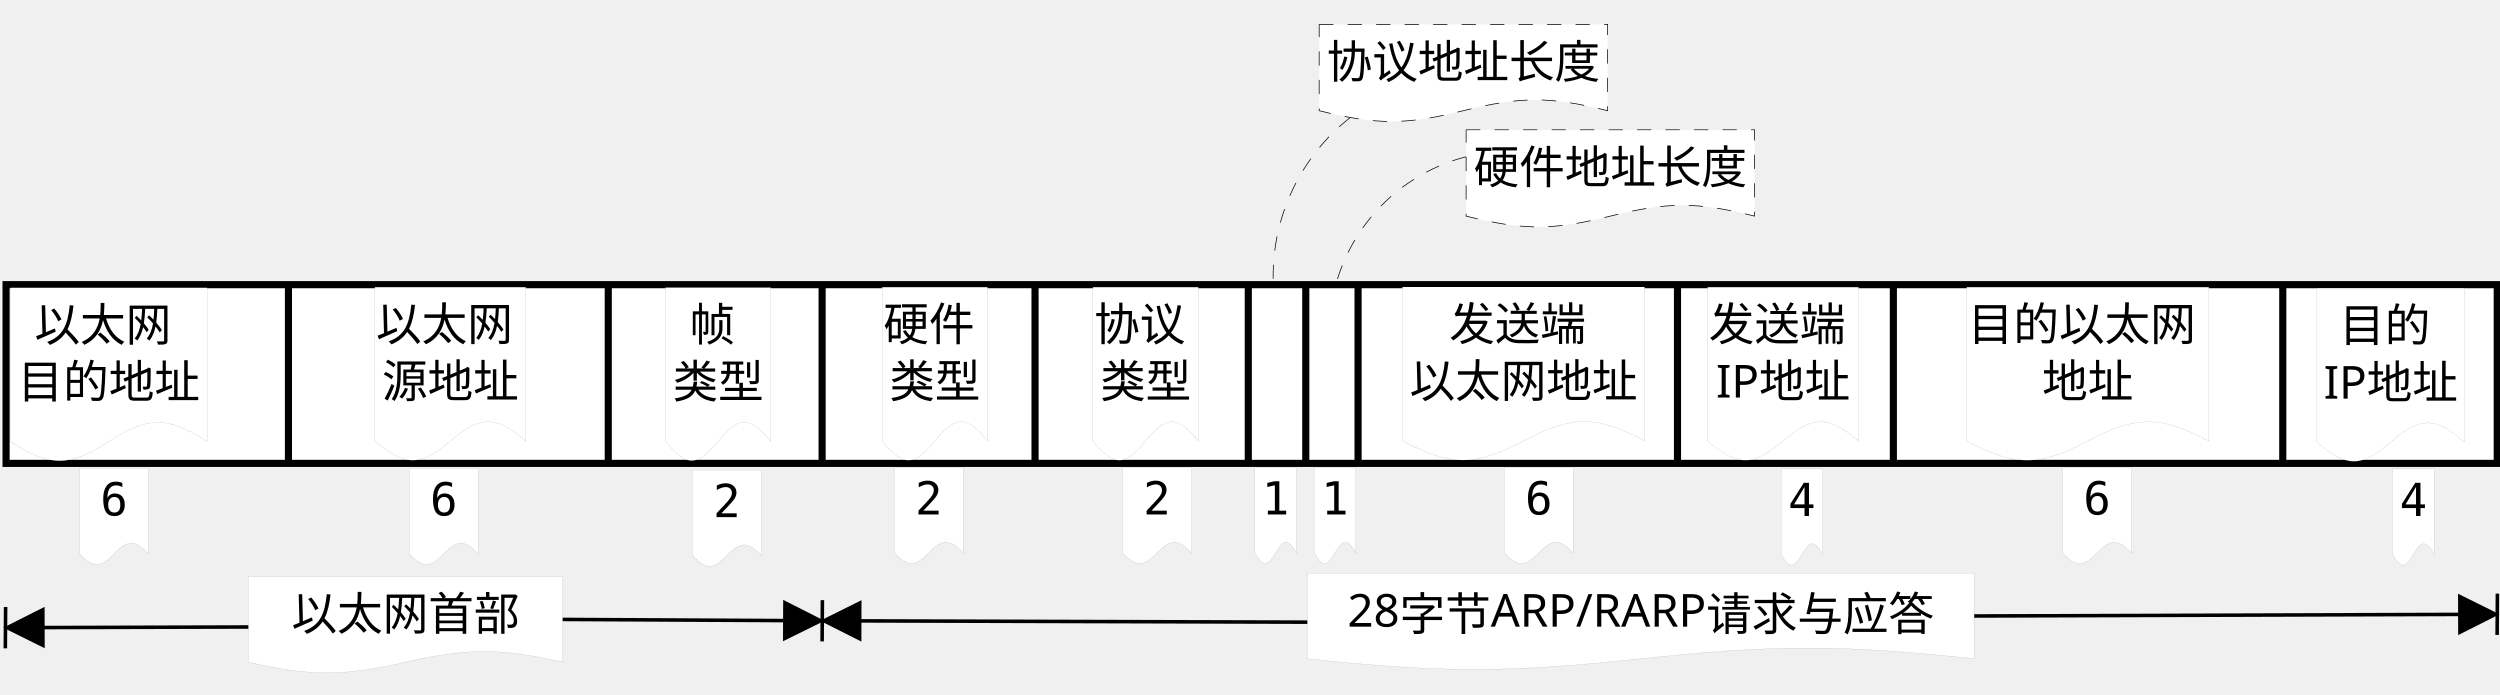
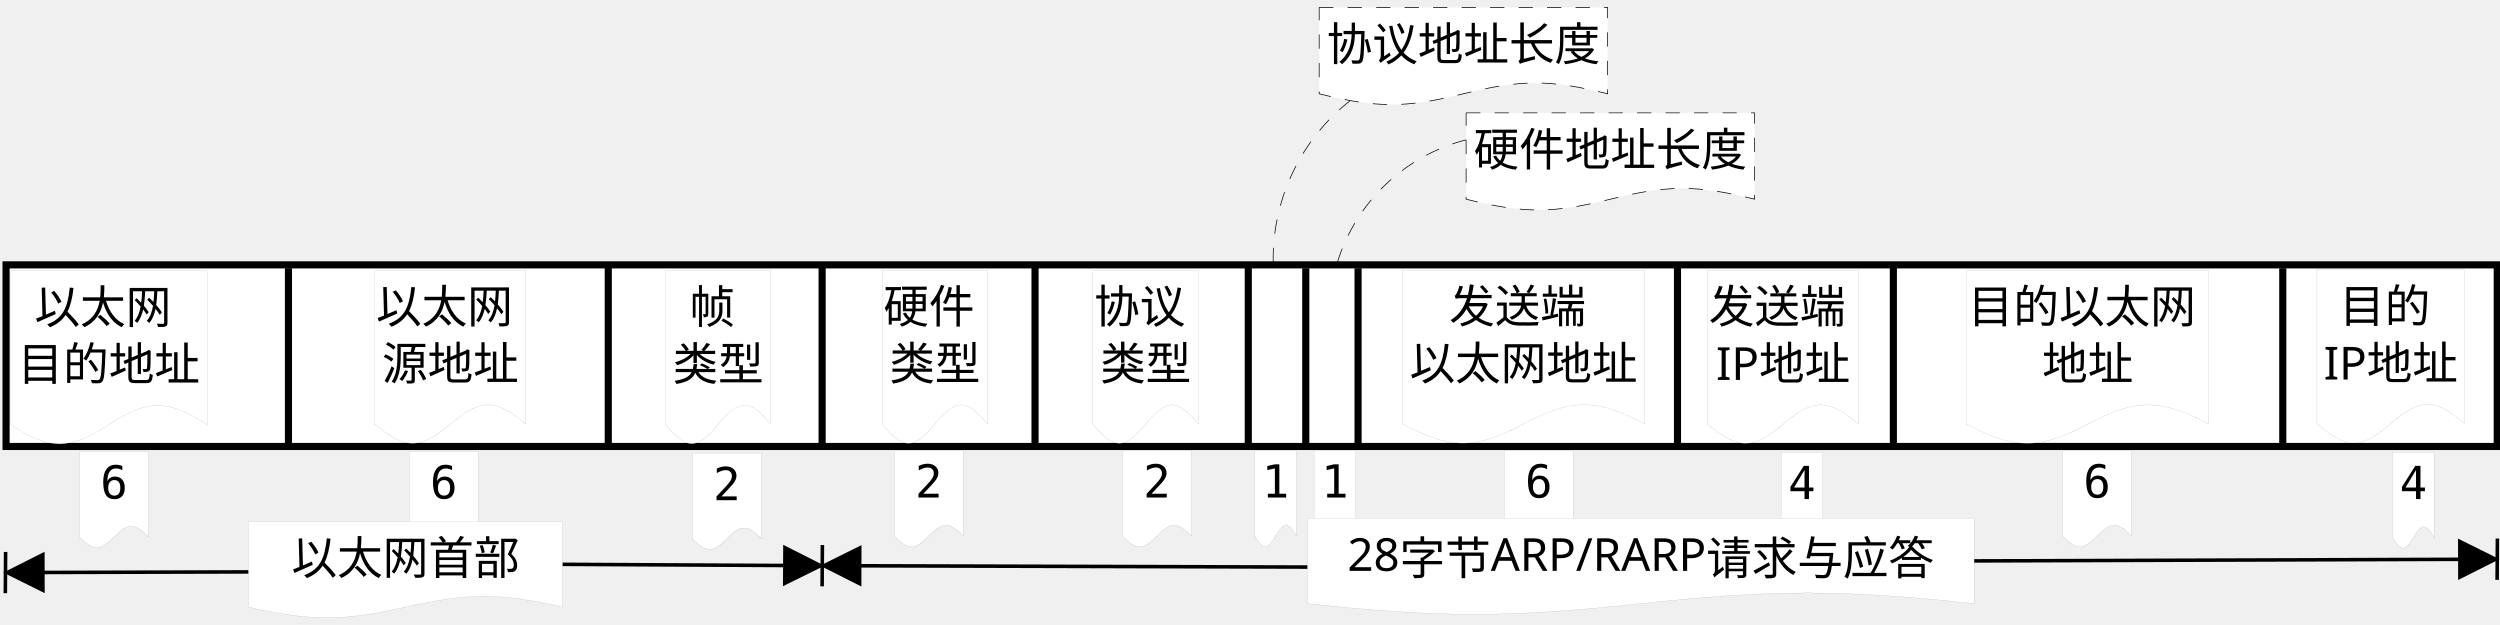
- <svg xmlns="http://www.w3.org/2000/svg" width="36cm" height="10cm" viewBox="269 -125 702 184">
-   <g>
-     <path style="fill: #ffffff" d="M 291.313 1.034 L 310.713,1.034 L 310.713,25.034 C 306.833,21.034 304.893,21.034 301.013,25.034 C 297.133,29.034 295.193,29.034 291.313,25.034 L 291.313,1.034z" />
-     <path style="fill: none; fill-opacity:0; stroke-width: 0.02; stroke: #000000" d="M 291.313 1.034 L 310.713,1.034 L 310.713,25.034 C 306.833,21.034 304.893,21.034 301.013,25.034 C 297.133,29.034 295.193,29.034 291.313,25.034 L 291.313,1.034" />
-     <text font-size="12.8" style="fill: #000000;text-anchor:middle;font-family:monospace;font-style:normal;font-weight:normal" x="301.013" y="14.234">
-       <tspan x="301.013" y="14.234">6</tspan>
-     </text>
-   </g>
-   <g>
-     <path style="fill: #ffffff" d="M 383.907 1.036 L 403.307,1.036 L 403.307,25.036 C 399.427,21.036 397.487,21.036 393.607,25.036 C 389.727,29.036 387.787,29.036 383.907,25.036 L 383.907,1.036z" />
-     <path style="fill: none; fill-opacity:0; stroke-width: 0.02; stroke: #000000" d="M 383.907 1.036 L 403.307,1.036 L 403.307,25.036 C 399.427,21.036 397.487,21.036 393.607,25.036 C 389.727,29.036 387.787,29.036 383.907,25.036 L 383.907,1.036" />
-     <text font-size="12.8" style="fill: #000000;text-anchor:middle;font-family:monospace;font-style:normal;font-weight:normal" x="393.607" y="14.236">
-       <tspan x="393.607" y="14.236">6</tspan>
+ <svg xmlns="http://www.w3.org/2000/svg" width="36cm" height="9cm" viewBox="269 -125 702 174">
+   <g>
+     <path style="fill: #ffffff" d="M 291.312 1.034 L 310.712,1.034 L 310.712,25.034 C 306.832,21.034 304.892,21.034 301.012,25.034 C 297.132,29.034 295.192,29.034 291.312,25.034 L 291.312,1.034z" />
+     <path style="fill: none; fill-opacity:0; stroke-width: 0.02; stroke: #000000" d="M 291.312 1.034 L 310.712,1.034 L 310.712,25.034 C 306.832,21.034 304.892,21.034 301.012,25.034 C 297.132,29.034 295.192,29.034 291.312,25.034 L 291.312,1.034" />
+     <text font-size="12.8" style="fill: #000000;text-anchor:middle;font-family:monospace;font-style:normal;font-weight:normal" x="301.012" y="14.234">
+       <tspan x="301.012" y="14.234">6</tspan>
+     </text>
+   </g>
+   <g>
+     <path style="fill: #ffffff" d="M 383.908 1.036 L 403.308,1.036 L 403.308,25.036 C 399.428,21.036 397.488,21.036 393.608,25.036 C 389.728,29.036 387.788,29.036 383.908,25.036 L 383.908,1.036z" />
+     <path style="fill: none; fill-opacity:0; stroke-width: 0.02; stroke: #000000" d="M 383.908 1.036 L 403.308,1.036 L 403.308,25.036 C 399.428,21.036 397.488,21.036 393.608,25.036 C 389.728,29.036 387.788,29.036 383.908,25.036 L 383.908,1.036" />
+     <text font-size="12.8" style="fill: #000000;text-anchor:middle;font-family:monospace;font-style:normal;font-weight:normal" x="393.608" y="14.236">
+       <tspan x="393.608" y="14.236">6</tspan>
    </text>
  </g>
  <g>
    <path style="fill: #ffffff" d="M 463.402 1.503 L 482.802,1.503 L 482.802,25.503 C 478.922,21.503 476.982,21.503 473.102,25.503 C 469.222,29.503 467.282,29.503 463.402,25.503 L 463.402,1.503z" />
    <path style="fill: none; fill-opacity:0; stroke-width: 0.02; stroke: #000000" d="M 463.402 1.503 L 482.802,1.503 L 482.802,25.503 C 478.922,21.503 476.982,21.503 473.102,25.503 C 469.222,29.503 467.282,29.503 463.402,25.503 L 463.402,1.503" />
    <text font-size="12.8" style="fill: #000000;text-anchor:middle;font-family:monospace;font-style:normal;font-weight:normal" x="473.102" y="14.703">
      <tspan x="473.102" y="14.703">2</tspan>
    </text>
  </g>
  <g>
-     <rect style="fill: #ffffff" x="270.702" y="-50.566" width="699.524" height="50.184" />
-     <rect style="fill: none; fill-opacity:0; stroke-width: 2; stroke: #000000" x="270.702" y="-50.566" width="699.524" height="50.184" />
-     <text font-size="12.8" style="fill: #000000;text-anchor:middle;font-family:sans-serif;font-style:normal;font-weight:normal" x="620.464" y="-20.674">
-       <tspan x="620.464" y="-20.674" />
-     </text>
-   </g>
-   <g>
-     <path style="fill: #ffffff" d="M 374.259 -49.866 L 416.659,-49.866 L 416.659,-6.666 C 408.179,-13.866 403.939,-13.866 395.459,-6.666 C 386.979,0.534 382.739,0.534 374.259,-6.666 L 374.259,-49.866z" />
-     <path style="fill: none; fill-opacity:0; stroke-width: 0.02; stroke: #000000" d="M 374.259 -49.866 L 416.659,-49.866 L 416.659,-6.666 C 408.179,-13.866 403.939,-13.866 395.459,-6.666 C 386.979,0.534 382.739,0.534 374.259,-6.666 L 374.259,-49.866" />
-     <text font-size="12.8" style="fill: #000000;text-anchor:middle;font-family:sans-serif;font-style:normal;font-weight:normal" x="395.459" y="-34.866">
-       <tspan x="395.459" y="-34.866">以太网</tspan>
-       <tspan x="395.459" y="-18.866">源地址</tspan>
-     </text>
-   </g>
-   <g>
-     <path style="fill: #ffffff" d="M 455.839 -49.761 L 485.439,-49.761 L 485.439,-6.561 C 479.519,-13.761 476.559,-13.761 470.639,-6.561 C 464.719,0.639 461.759,0.639 455.839,-6.561 L 455.839,-49.761z" />
-     <path style="fill: none; fill-opacity:0; stroke-width: 0.02; stroke: #000000" d="M 455.839 -49.761 L 485.439,-49.761 L 485.439,-6.561 C 479.519,-13.761 476.559,-13.761 470.639,-6.561 C 464.719,0.639 461.759,0.639 455.839,-6.561 L 455.839,-49.761" />
-     <text font-size="12.8" style="fill: #000000;text-anchor:middle;font-family:sans-serif;font-style:normal;font-weight:normal" x="470.639" y="-34.761">
-       <tspan x="470.639" y="-34.761">帧</tspan>
-       <tspan x="470.639" y="-18.761">类型</tspan>
-     </text>
-   </g>
-   <g>
-     <path style="fill: #ffffff" d="M 516.703 -49.866 L 546.303,-49.866 L 546.303,-6.666 C 540.383,-13.866 537.423,-13.866 531.503,-6.666 C 525.583,0.534 522.623,0.534 516.703,-6.666 L 516.703,-49.866z" />
-     <path style="fill: none; fill-opacity:0; stroke-width: 0.02; stroke: #000000" d="M 516.703 -49.866 L 546.303,-49.866 L 546.303,-6.666 C 540.383,-13.866 537.423,-13.866 531.503,-6.666 C 525.583,0.534 522.623,0.534 516.703,-6.666 L 516.703,-49.866" />
-     <text font-size="12.8" style="fill: #000000;text-anchor:middle;font-family:sans-serif;font-style:normal;font-weight:normal" x="531.503" y="-34.866">
-       <tspan x="531.503" y="-34.866">硬件</tspan>
-       <tspan x="531.503" y="-18.866">类型</tspan>
+     <rect style="fill: #ffffff" x="270.702" y="-51.376" width="699.524" height="50.994" />
+     <rect style="fill: none; fill-opacity:0; stroke-width: 2; stroke: #000000" x="270.702" y="-51.376" width="699.524" height="50.994" />
+     <text font-size="12.8" style="fill: #000000;text-anchor:middle;font-family:sans-serif;font-style:normal;font-weight:normal" x="620.464" y="-21.079">
+       <tspan x="620.464" y="-21.079" />
+     </text>
+   </g>
+   <g>
+     <path style="fill: #ffffff" d="M 374.26 -49.866 L 416.66,-49.866 L 416.66,-6.666 C 408.18,-13.866 403.94,-13.866 395.46,-6.666 C 386.98,0.534 382.74,0.534 374.26,-6.666 L 374.26,-49.866z" />
+     <path style="fill: none; fill-opacity:0; stroke-width: 0.02; stroke: #000000" d="M 374.26 -49.866 L 416.66,-49.866 L 416.66,-6.666 C 408.18,-13.866 403.94,-13.866 395.46,-6.666 C 386.98,0.534 382.74,0.534 374.26,-6.666 L 374.26,-49.866" />
+     <text font-size="12.8" style="fill: #000000;text-anchor:middle;font-family:sans-serif;font-style:normal;font-weight:normal" x="395.46" y="-35.066">
+       <tspan x="395.46" y="-35.066">以太网</tspan>
+       <tspan x="395.46" y="-19.066">源地址</tspan>
+     </text>
+   </g>
+   <g>
+     <path style="fill: #ffffff" d="M 455.84 -49.761 L 485.44,-49.761 L 485.44,-6.561 C 479.52,-13.761 476.56,-13.761 470.64,-6.561 C 464.72,0.639 461.76,0.639 455.84,-6.561 L 455.84,-49.761z" />
+     <path style="fill: none; fill-opacity:0; stroke-width: 0.02; stroke: #000000" d="M 455.84 -49.761 L 485.44,-49.761 L 485.44,-6.561 C 479.52,-13.761 476.56,-13.761 470.64,-6.561 C 464.72,0.639 461.76,0.639 455.84,-6.561 L 455.84,-49.761" />
+     <text font-size="12.8" style="fill: #000000;text-anchor:middle;font-family:sans-serif;font-style:normal;font-weight:normal" x="470.64" y="-34.961">
+       <tspan x="470.64" y="-34.961">帧</tspan>
+       <tspan x="470.64" y="-18.961">类型</tspan>
+     </text>
+   </g>
+   <g>
+     <path style="fill: #ffffff" d="M 516.702 -49.866 L 546.302,-49.866 L 546.302,-6.666 C 540.382,-13.866 537.422,-13.866 531.502,-6.666 C 525.582,0.534 522.622,0.534 516.702,-6.666 L 516.702,-49.866z" />
+     <path style="fill: none; fill-opacity:0; stroke-width: 0.02; stroke: #000000" d="M 516.702 -49.866 L 546.302,-49.866 L 546.302,-6.666 C 540.382,-13.866 537.422,-13.866 531.502,-6.666 C 525.582,0.534 522.622,0.534 516.702,-6.666 L 516.702,-49.866" />
+     <text font-size="12.8" style="fill: #000000;text-anchor:middle;font-family:sans-serif;font-style:normal;font-weight:normal" x="531.502" y="-35.066">
+       <tspan x="531.502" y="-35.066">硬件</tspan>
+       <tspan x="531.502" y="-19.066">类型</tspan>
    </text>
  </g>
  <g>
    <path style="fill: #ffffff" d="M 575.894 -49.866 L 605.494,-49.866 L 605.494,-6.666 C 599.574,-13.866 596.614,-13.866 590.694,-6.666 C 584.774,0.534 581.814,0.534 575.894,-6.666 L 575.894,-49.866z" />
    <path style="fill: none; fill-opacity:0; stroke-width: 0.02; stroke: #000000" d="M 575.894 -49.866 L 605.494,-49.866 L 605.494,-6.666 C 599.574,-13.866 596.614,-13.866 590.694,-6.666 C 584.774,0.534 581.814,0.534 575.894,-6.666 L 575.894,-49.866" />
-     <text font-size="12.8" style="fill: #000000;text-anchor:middle;font-family:sans-serif;font-style:normal;font-weight:normal" x="590.694" y="-34.866">
-       <tspan x="590.694" y="-34.866">协议</tspan>
-       <tspan x="590.694" y="-18.866">类型</tspan>
-     </text>
-   </g>
-   <g>
-     <path style="fill: #ffffff" d="M 662.805 -49.914 L 730.805,-49.914 L 730.805,-6.714 C 717.205,-13.914 710.405,-13.914 696.805,-6.714 C 683.205,0.486 676.405,0.486 662.805,-6.714 L 662.805,-49.914z" />
-     <path style="fill: none; fill-opacity:0; stroke-width: 0.02; stroke: #000000" d="M 662.805 -49.914 L 730.805,-49.914 L 730.805,-6.714 C 717.205,-13.914 710.405,-13.914 696.805,-6.714 C 683.205,0.486 676.405,0.486 662.805,-6.714 L 662.805,-49.914" />
-     <text font-size="12.8" style="fill: #000000;text-anchor:middle;font-family:sans-serif;font-style:normal;font-weight:normal" x="696.805" y="-34.914">
-       <tspan x="696.805" y="-34.914">发送端</tspan>
-       <tspan x="696.805" y="-18.914">以太网地址</tspan>
-     </text>
-   </g>
-   <g>
-     <path style="fill: #ffffff" d="M 748.489 -49.866 L 790.889,-49.866 L 790.889,-6.666 C 782.409,-13.866 778.169,-13.866 769.689,-6.666 C 761.209,0.534 756.969,0.534 748.489,-6.666 L 748.489,-49.866z" />
-     <path style="fill: none; fill-opacity:0; stroke-width: 0.02; stroke: #000000" d="M 748.489 -49.866 L 790.889,-49.866 L 790.889,-6.666 C 782.409,-13.866 778.169,-13.866 769.689,-6.666 C 761.209,0.534 756.969,0.534 748.489,-6.666 L 748.489,-49.866" />
-     <text font-size="12.8" style="fill: #000000;text-anchor:middle;font-family:sans-serif;font-style:normal;font-weight:normal" x="769.689" y="-34.866">
-       <tspan x="769.689" y="-34.866">发送端</tspan>
-       <tspan x="769.689" y="-18.866">IP地址</tspan>
-     </text>
-   </g>
-   <g>
-     <path style="fill: #ffffff" d="M 821.235 -49.866 L 889.235,-49.866 L 889.235,-6.666 C 875.635,-13.866 868.835,-13.866 855.235,-6.666 C 841.635,0.534 834.835,0.534 821.235,-6.666 L 821.235,-49.866z" />
-     <path style="fill: none; fill-opacity:0; stroke-width: 0.02; stroke: #000000" d="M 821.235 -49.866 L 889.235,-49.866 L 889.235,-6.666 C 875.635,-13.866 868.835,-13.866 855.235,-6.666 C 841.635,0.534 834.835,0.534 821.235,-6.666 L 821.235,-49.866" />
-     <text font-size="12.8" style="fill: #000000;text-anchor:middle;font-family:sans-serif;font-style:normal;font-weight:normal" x="855.235" y="-34.866">
-       <tspan x="855.235" y="-34.866">目的以太网</tspan>
-       <tspan x="855.235" y="-18.866">地址</tspan>
-     </text>
-   </g>
-   <g>
-     <path style="fill: #ffffff" d="M 919.608 -49.556 L 961.058,-49.556 L 961.058,-6.357 C 952.768,-13.556 948.623,-13.556 940.333,-6.357 C 932.043,0.843 927.898,0.843 919.608,-6.357 L 919.608,-49.556z" />
-     <path style="fill: none; fill-opacity:0; stroke-width: 0.02; stroke: #000000" d="M 919.608 -49.556 L 961.058,-49.556 L 961.058,-6.357 C 952.768,-13.556 948.623,-13.556 940.333,-6.357 C 932.043,0.843 927.898,0.843 919.608,-6.357 L 919.608,-49.556" />
-     <text font-size="12.8" style="fill: #000000;text-anchor:middle;font-family:sans-serif;font-style:normal;font-weight:normal" x="940.333" y="-34.556">
-       <tspan x="940.333" y="-34.556">目的</tspan>
-       <tspan x="940.333" y="-18.556">IP地址</tspan>
+     <text font-size="12.8" style="fill: #000000;text-anchor:middle;font-family:sans-serif;font-style:normal;font-weight:normal" x="590.694" y="-35.066">
+       <tspan x="590.694" y="-35.066">协议</tspan>
+       <tspan x="590.694" y="-19.066">类型</tspan>
+     </text>
+   </g>
+   <g>
+     <path style="fill: #ffffff" d="M 662.806 -49.914 L 730.806,-49.914 L 730.806,-6.714 C 717.206,-13.914 710.406,-13.914 696.806,-6.714 C 683.206,0.486 676.406,0.486 662.806,-6.714 L 662.806,-49.914z" />
+     <path style="fill: none; fill-opacity:0; stroke-width: 0.02; stroke: #000000" d="M 662.806 -49.914 L 730.806,-49.914 L 730.806,-6.714 C 717.206,-13.914 710.406,-13.914 696.806,-6.714 C 683.206,0.486 676.406,0.486 662.806,-6.714 L 662.806,-49.914" />
+     <text font-size="12.8" style="fill: #000000;text-anchor:middle;font-family:sans-serif;font-style:normal;font-weight:normal" x="696.806" y="-35.114">
+       <tspan x="696.806" y="-35.114">发送端</tspan>
+       <tspan x="696.806" y="-19.114">以太网地址</tspan>
+     </text>
+   </g>
+   <g>
+     <path style="fill: #ffffff" d="M 748.49 -49.866 L 790.89,-49.866 L 790.89,-6.666 C 782.41,-13.866 778.17,-13.866 769.69,-6.666 C 761.21,0.534 756.97,0.534 748.49,-6.666 L 748.49,-49.866z" />
+     <path style="fill: none; fill-opacity:0; stroke-width: 0.02; stroke: #000000" d="M 748.49 -49.866 L 790.89,-49.866 L 790.89,-6.666 C 782.41,-13.866 778.17,-13.866 769.69,-6.666 C 761.21,0.534 756.97,0.534 748.49,-6.666 L 748.49,-49.866" />
+     <text font-size="12.8" style="fill: #000000;text-anchor:middle;font-family:sans-serif;font-style:normal;font-weight:normal" x="769.69" y="-35.066">
+       <tspan x="769.69" y="-35.066">发送端</tspan>
+       <tspan x="769.69" y="-19.066">IP地址</tspan>
+     </text>
+   </g>
+   <g>
+     <path style="fill: #ffffff" d="M 821.234 -49.866 L 889.234,-49.866 L 889.234,-6.666 C 875.634,-13.866 868.834,-13.866 855.234,-6.666 C 841.634,0.534 834.834,0.534 821.234,-6.666 L 821.234,-49.866z" />
+     <path style="fill: none; fill-opacity:0; stroke-width: 0.02; stroke: #000000" d="M 821.234 -49.866 L 889.234,-49.866 L 889.234,-6.666 C 875.634,-13.866 868.834,-13.866 855.234,-6.666 C 841.634,0.534 834.834,0.534 821.234,-6.666 L 821.234,-49.866" />
+     <text font-size="12.8" style="fill: #000000;text-anchor:middle;font-family:sans-serif;font-style:normal;font-weight:normal" x="855.234" y="-35.066">
+       <tspan x="855.234" y="-35.066">目的以太网</tspan>
+       <tspan x="855.234" y="-19.066">地址</tspan>
+     </text>
+   </g>
+   <g>
+     <path style="fill: #ffffff" d="M 919.608 -49.985 L 961.058,-49.985 L 961.058,-6.785 C 952.768,-13.985 948.623,-13.985 940.333,-6.785 C 932.043,0.415 927.898,0.415 919.608,-6.785 L 919.608,-49.985z" />
+     <path style="fill: none; fill-opacity:0; stroke-width: 0.02; stroke: #000000" d="M 919.608 -49.985 L 961.058,-49.985 L 961.058,-6.785 C 952.768,-13.985 948.623,-13.985 940.333,-6.785 C 932.043,0.415 927.898,0.415 919.608,-6.785 L 919.608,-49.985" />
+     <text font-size="12.8" style="fill: #000000;text-anchor:middle;font-family:sans-serif;font-style:normal;font-weight:normal" x="940.333" y="-35.185">
+       <tspan x="940.333" y="-35.185">目的</tspan>
+       <tspan x="940.333" y="-19.185">IP地址</tspan>
    </text>
  </g>
  <line style="fill: none; fill-opacity:0; stroke-width: 2; stroke: #000000" x1="559.638" y1="-50.995" x2="559.638" y2="-0.811" />
-   <line style="fill: none; fill-opacity:0; stroke-width: 2; stroke: #000000" x1="349.995" y1="-49.995" x2="349.995" y2="0.189" />
-   <g>
-     <path style="fill: #ffffff" d="M 271.953 -49.708 L 327.153,-49.708 L 327.153,-6.508 C 316.113,-13.708 310.593,-13.708 299.553,-6.508 C 288.513,0.692 282.993,0.692 271.953,-6.508 L 271.953,-49.708z" />
-     <path style="fill: none; fill-opacity:0; stroke-width: 0.02; stroke: #000000" d="M 271.953 -49.708 L 327.153,-49.708 L 327.153,-6.508 C 316.113,-13.708 310.593,-13.708 299.553,-6.508 C 288.513,0.692 282.993,0.692 271.953,-6.508 L 271.953,-49.708" />
-     <text font-size="12.8" style="fill: #000000;text-anchor:middle;font-family:sans-serif;font-style:normal;font-weight:normal" x="299.553" y="-34.708">
-       <tspan x="299.553" y="-34.708">以太网</tspan>
-       <tspan x="299.553" y="-18.708">目的地址</tspan>
-     </text>
-   </g>
-   <line style="fill: none; fill-opacity:0; stroke-width: 2; stroke: #000000" x1="439.799" y1="-50.853" x2="439.799" y2="-0.669" />
+   <line style="fill: none; fill-opacity:0; stroke-width: 2; stroke: #000000" x1="349.996" y1="-50.424" x2="349.996" y2="-0.24" />
+   <g>
+     <path style="fill: #ffffff" d="M 271.952 -49.708 L 327.152,-49.708 L 327.152,-6.508 C 316.112,-13.708 310.592,-13.708 299.552,-6.508 C 288.512,0.692 282.992,0.692 271.952,-6.508 L 271.952,-49.708z" />
+     <path style="fill: none; fill-opacity:0; stroke-width: 0.02; stroke: #000000" d="M 271.952 -49.708 L 327.152,-49.708 L 327.152,-6.508 C 316.112,-13.708 310.592,-13.708 299.552,-6.508 C 288.512,0.692 282.992,0.692 271.952,-6.508 L 271.952,-49.708" />
+     <text font-size="12.8" style="fill: #000000;text-anchor:middle;font-family:sans-serif;font-style:normal;font-weight:normal" x="299.552" y="-34.908">
+       <tspan x="299.552" y="-34.908">以太网</tspan>
+       <tspan x="299.552" y="-18.908">目的地址</tspan>
+     </text>
+   </g>
+   <line style="fill: none; fill-opacity:0; stroke-width: 2; stroke: #000000" x1="439.8" y1="-50.853" x2="439.8" y2="-0.669" />
  <line style="fill: none; fill-opacity:0; stroke-width: 2; stroke: #000000" x1="499.848" y1="-50.853" x2="499.848" y2="-0.669" />
-   <line style="fill: none; fill-opacity:0; stroke-width: 2; stroke: #000000" x1="619.517" y1="-50.853" x2="619.517" y2="-0.669" />
+   <line style="fill: none; fill-opacity:0; stroke-width: 2; stroke: #000000" x1="619.516" y1="-50.853" x2="619.516" y2="-0.669" />
  <line style="fill: none; fill-opacity:0; stroke-width: 2; stroke: #000000" x1="635.662" y1="-50.424" x2="635.662" y2="-0.24" />
  <line style="fill: none; fill-opacity:0; stroke-width: 2; stroke: #000000" x1="650.344" y1="-50.424" x2="650.344" y2="-0.24" />
  <g>
-     <path style="fill: #ffffff" d="M 680.687 -94.055 L 761.687,-94.055 L 761.687,-69.815 C 745.487,-73.855 737.387,-73.855 721.187,-69.815 C 704.987,-65.775 696.887,-65.775 680.687,-69.815 L 680.687,-94.055z" />
-     <path style="fill: none; fill-opacity:0; stroke-width: 0.2; stroke-dasharray: 4; stroke: #000000" d="M 680.687 -94.055 L 761.687,-94.055 L 761.687,-69.815 C 745.487,-73.855 737.387,-73.855 721.187,-69.815 C 704.987,-65.775 696.887,-65.775 680.687,-69.815 L 680.687,-94.055" />
-     <text font-size="12.8" style="fill: #000000;text-anchor:middle;font-family:sans-serif;font-style:normal;font-weight:normal" x="721.187" y="-78.955">
-       <tspan x="721.187" y="-78.955">硬件地址长度</tspan>
-     </text>
-   </g>
-   <g>
-     <path style="fill: #ffffff" d="M 639.425 -123.658 L 720.425,-123.658 L 720.425,-99.418 C 704.225,-103.458 696.125,-103.458 679.925,-99.418 C 663.725,-95.378 655.625,-95.378 639.425,-99.418 L 639.425,-123.658z" />
-     <path style="fill: none; fill-opacity:0; stroke-width: 0.2; stroke-dasharray: 4; stroke: #000000" d="M 639.425 -123.658 L 720.425,-123.658 L 720.425,-99.418 C 704.225,-103.458 696.125,-103.458 679.925,-99.418 C 663.725,-95.378 655.625,-95.378 639.425,-99.418 L 639.425,-123.658" />
-     <text font-size="12.8" style="fill: #000000;text-anchor:middle;font-family:sans-serif;font-style:normal;font-weight:normal" x="679.925" y="-108.558">
-       <tspan x="679.925" y="-108.558">协议地址长度</tspan>
+     <path style="fill: #ffffff" d="M 680.686 -94.055 L 761.686,-94.055 L 761.686,-69.815 C 745.486,-73.855 737.386,-73.855 721.186,-69.815 C 704.986,-65.775 696.886,-65.775 680.686,-69.815 L 680.686,-94.055z" />
+     <path style="fill: none; fill-opacity:0; stroke-width: 0.2; stroke-dasharray: 4; stroke: #000000" d="M 680.686 -94.055 L 761.686,-94.055 L 761.686,-69.815 C 745.486,-73.855 737.386,-73.855 721.186,-69.815 C 704.986,-65.775 696.886,-65.775 680.686,-69.815 L 680.686,-94.055" />
+     <text font-size="12.8" style="fill: #000000;text-anchor:middle;font-family:sans-serif;font-style:normal;font-weight:normal" x="721.186" y="-79.155">
+       <tspan x="721.186" y="-79.155">硬件地址长度</tspan>
+     </text>
+   </g>
+   <g>
+     <path style="fill: #ffffff" d="M 639.426 -123.658 L 720.426,-123.658 L 720.426,-99.418 C 704.226,-103.458 696.126,-103.458 679.926,-99.418 C 663.726,-95.378 655.626,-95.378 639.426,-99.418 L 639.426,-123.658z" />
+     <path style="fill: none; fill-opacity:0; stroke-width: 0.2; stroke-dasharray: 4; stroke: #000000" d="M 639.426 -123.658 L 720.426,-123.658 L 720.426,-99.418 C 704.226,-103.458 696.126,-103.458 679.926,-99.418 C 663.726,-95.378 655.626,-95.378 639.426,-99.418 L 639.426,-123.658" />
+     <text font-size="12.8" style="fill: #000000;text-anchor:middle;font-family:sans-serif;font-style:normal;font-weight:normal" x="679.926" y="-108.758">
+       <tspan x="679.926" y="-108.758">协议地址长度</tspan>
    </text>
  </g>
  <line style="fill: none; fill-opacity:0; stroke-width: 2; stroke: #000000" x1="740.038" y1="-50.566" x2="740.038" y2="-0.382" />
  <line style="fill: none; fill-opacity:0; stroke-width: 2; stroke: #000000" x1="800.654" y1="-50.853" x2="800.654" y2="-0.669" />
  <line style="fill: none; fill-opacity:0; stroke-width: 2; stroke: #000000" x1="910.004" y1="-50.424" x2="910.004" y2="-0.24" />
  <g>
-     <path style="fill: #ffffff" d="M 520.103 0.76 L 539.503,0.76 L 539.503,24.76 C 535.623,20.76 533.683,20.76 529.803,24.76 C 525.923,28.76 523.983,28.76 520.103,24.76 L 520.103,0.76z" />
-     <path style="fill: none; fill-opacity:0; stroke-width: 0.02; stroke: #000000" d="M 520.103 0.76 L 539.503,0.76 L 539.503,24.76 C 535.623,20.76 533.683,20.76 529.803,24.76 C 525.923,28.76 523.983,28.76 520.103,24.76 L 520.103,0.76" />
-     <text font-size="12.8" style="fill: #000000;text-anchor:middle;font-family:monospace;font-style:normal;font-weight:normal" x="529.803" y="13.96">
-       <tspan x="529.803" y="13.96">2</tspan>
-     </text>
-   </g>
-   <g>
-     <path style="fill: #ffffff" d="M 584.173 0.76 L 603.573,0.76 L 603.573,24.76 C 599.693,20.76 597.753,20.76 593.873,24.76 C 589.993,28.76 588.053,28.76 584.173,24.76 L 584.173,0.76z" />
-     <path style="fill: none; fill-opacity:0; stroke-width: 0.02; stroke: #000000" d="M 584.173 0.76 L 603.573,0.76 L 603.573,24.76 C 599.693,20.76 597.753,20.76 593.873,24.76 C 589.993,28.76 588.053,28.76 584.173,24.76 L 584.173,0.76" />
-     <text font-size="12.8" style="fill: #000000;text-anchor:middle;font-family:monospace;font-style:normal;font-weight:normal" x="593.873" y="13.96">
-       <tspan x="593.873" y="13.96">2</tspan>
-     </text>
-   </g>
-   <g>
-     <path style="fill: #ffffff" d="M 621.333 0.76 L 633.033,0.76 L 633.033,24.76 C 630.693,20.76 629.523,20.76 627.183,24.76 C 624.843,28.76 623.673,28.76 621.333,24.76 L 621.333,0.76z" />
-     <path style="fill: none; fill-opacity:0; stroke-width: 0.02; stroke: #000000" d="M 621.333 0.76 L 633.033,0.76 L 633.033,24.76 C 630.693,20.76 629.523,20.76 627.183,24.76 C 624.843,28.76 623.673,28.76 621.333,24.76 L 621.333,0.76" />
-     <text font-size="12.8" style="fill: #000000;text-anchor:middle;font-family:monospace;font-style:normal;font-weight:normal" x="627.183" y="13.96">
-       <tspan x="627.183" y="13.96">1</tspan>
+     <path style="fill: #ffffff" d="M 520.104 0.76 L 539.504,0.76 L 539.504,24.76 C 535.624,20.76 533.684,20.76 529.804,24.76 C 525.924,28.76 523.984,28.76 520.104,24.76 L 520.104,0.76z" />
+     <path style="fill: none; fill-opacity:0; stroke-width: 0.02; stroke: #000000" d="M 520.104 0.76 L 539.504,0.76 L 539.504,24.76 C 535.624,20.76 533.684,20.76 529.804,24.76 C 525.924,28.76 523.984,28.76 520.104,24.76 L 520.104,0.76" />
+     <text font-size="12.8" style="fill: #000000;text-anchor:middle;font-family:monospace;font-style:normal;font-weight:normal" x="529.804" y="13.96">
+       <tspan x="529.804" y="13.96">2</tspan>
+     </text>
+   </g>
+   <g>
+     <path style="fill: #ffffff" d="M 584.172 0.76 L 603.572,0.76 L 603.572,24.76 C 599.692,20.76 597.752,20.76 593.872,24.76 C 589.992,28.76 588.052,28.76 584.172,24.76 L 584.172,0.76z" />
+     <path style="fill: none; fill-opacity:0; stroke-width: 0.02; stroke: #000000" d="M 584.172 0.76 L 603.572,0.76 L 603.572,24.76 C 599.692,20.76 597.752,20.76 593.872,24.76 C 589.992,28.76 588.052,28.76 584.172,24.76 L 584.172,0.76" />
+     <text font-size="12.8" style="fill: #000000;text-anchor:middle;font-family:monospace;font-style:normal;font-weight:normal" x="593.872" y="13.96">
+       <tspan x="593.872" y="13.96">2</tspan>
+     </text>
+   </g>
+   <g>
+     <path style="fill: #ffffff" d="M 621.334 0.76 L 633.034,0.76 L 633.034,24.76 C 630.694,20.76 629.524,20.76 627.184,24.76 C 624.844,28.76 623.674,28.76 621.334,24.76 L 621.334,0.76z" />
+     <path style="fill: none; fill-opacity:0; stroke-width: 0.02; stroke: #000000" d="M 621.334 0.76 L 633.034,0.76 L 633.034,24.76 C 630.694,20.76 629.524,20.76 627.184,24.76 C 624.844,28.76 623.674,28.76 621.334,24.76 L 621.334,0.76" />
+     <text font-size="12.8" style="fill: #000000;text-anchor:middle;font-family:monospace;font-style:normal;font-weight:normal" x="627.184" y="13.96">
+       <tspan x="627.184" y="13.96">1</tspan>
    </text>
  </g>
  <g>
    <path style="fill: #ffffff" d="M 769.12 1.187 L 780.82,1.187 L 780.82,25.187 C 778.48,21.187 777.31,21.187 774.97,25.187 C 772.63,29.187 771.46,29.187 769.12,25.187 L 769.12,1.187z" />
    <path style="fill: none; fill-opacity:0; stroke-width: 0.02; stroke: #000000" d="M 769.12 1.187 L 780.82,1.187 L 780.82,25.187 C 778.48,21.187 777.31,21.187 774.97,25.187 C 772.63,29.187 771.46,29.187 769.12,25.187 L 769.12,1.187" />
    <text font-size="12.8" style="fill: #000000;text-anchor:middle;font-family:monospace;font-style:normal;font-weight:normal" x="774.97" y="14.387">
      <tspan x="774.97" y="14.387">4</tspan>
    </text>
  </g>
  <g>
-     <path style="fill: #ffffff" d="M 637.991 0.76 L 649.691,0.76 L 649.691,24.76 C 647.351,20.76 646.181,20.76 643.841,24.76 C 641.501,28.76 640.331,28.76 637.991,24.76 L 637.991,0.76z" />
-     <path style="fill: none; fill-opacity:0; stroke-width: 0.02; stroke: #000000" d="M 637.991 0.76 L 649.691,0.76 L 649.691,24.76 C 647.351,20.76 646.181,20.76 643.841,24.76 C 641.501,28.76 640.331,28.76 637.991,24.76 L 637.991,0.76" />
-     <text font-size="12.8" style="fill: #000000;text-anchor:middle;font-family:monospace;font-style:normal;font-weight:normal" x="643.841" y="13.96">
-       <tspan x="643.841" y="13.96">1</tspan>
+     <path style="fill: #ffffff" d="M 637.992 0.76 L 649.692,0.76 L 649.692,24.76 C 647.352,20.76 646.182,20.76 643.842,24.76 C 641.502,28.76 640.332,28.76 637.992,24.76 L 637.992,0.76z" />
+     <path style="fill: none; fill-opacity:0; stroke-width: 0.02; stroke: #000000" d="M 637.992 0.76 L 649.692,0.76 L 649.692,24.76 C 647.352,20.76 646.182,20.76 643.842,24.76 C 641.502,28.76 640.332,28.76 637.992,24.76 L 637.992,0.76" />
+     <text font-size="12.8" style="fill: #000000;text-anchor:middle;font-family:monospace;font-style:normal;font-weight:normal" x="643.842" y="13.96">
+       <tspan x="643.842" y="13.96">1</tspan>
    </text>
  </g>
  <g>
    <path style="fill: #ffffff" d="M 691.382 0.76 L 710.782,0.76 L 710.782,24.76 C 706.902,20.76 704.962,20.76 701.082,24.76 C 697.202,28.76 695.262,28.76 691.382,24.76 L 691.382,0.76z" />
    <path style="fill: none; fill-opacity:0; stroke-width: 0.02; stroke: #000000" d="M 691.382 0.76 L 710.782,0.76 L 710.782,24.76 C 706.902,20.76 704.962,20.76 701.082,24.76 C 697.202,28.76 695.262,28.76 691.382,24.76 L 691.382,0.76" />
    <text font-size="12.8" style="fill: #000000;text-anchor:middle;font-family:monospace;font-style:normal;font-weight:normal" x="701.082" y="13.96">
      <tspan x="701.082" y="13.96">6</tspan>
    </text>
  </g>
  <g>
-     <path style="fill: #ffffff" d="M 848.139 0.76 L 867.539,0.76 L 867.539,24.76 C 863.659,20.76 861.719,20.76 857.839,24.76 C 853.959,28.76 852.019,28.76 848.139,24.76 L 848.139,0.76z" />
-     <path style="fill: none; fill-opacity:0; stroke-width: 0.02; stroke: #000000" d="M 848.139 0.76 L 867.539,0.76 L 867.539,24.76 C 863.659,20.76 861.719,20.76 857.839,24.76 C 853.959,28.76 852.019,28.76 848.139,24.76 L 848.139,0.76" />
-     <text font-size="12.8" style="fill: #000000;text-anchor:middle;font-family:monospace;font-style:normal;font-weight:normal" x="857.839" y="13.96">
-       <tspan x="857.839" y="13.96">6</tspan>
+     <path style="fill: #ffffff" d="M 848.14 0.76 L 867.54,0.76 L 867.54,24.76 C 863.66,20.76 861.72,20.76 857.84,24.76 C 853.96,28.76 852.02,28.76 848.14,24.76 L 848.14,0.76z" />
+     <path style="fill: none; fill-opacity:0; stroke-width: 0.02; stroke: #000000" d="M 848.14 0.76 L 867.54,0.76 L 867.54,24.76 C 863.66,20.76 861.72,20.76 857.84,24.76 C 853.96,28.76 852.02,28.76 848.14,24.76 L 848.14,0.76" />
+     <text font-size="12.8" style="fill: #000000;text-anchor:middle;font-family:monospace;font-style:normal;font-weight:normal" x="857.84" y="13.96">
+       <tspan x="857.84" y="13.96">6</tspan>
    </text>
  </g>
  <g>
    <path style="fill: #ffffff" d="M 940.826 1.187 L 952.526,1.187 L 952.526,25.187 C 950.186,21.187 949.016,21.187 946.676,25.187 C 944.336,29.187 943.166,29.187 940.826,25.187 L 940.826,1.187z" />
    <path style="fill: none; fill-opacity:0; stroke-width: 0.02; stroke: #000000" d="M 940.826 1.187 L 952.526,1.187 L 952.526,25.187 C 950.186,21.187 949.016,21.187 946.676,25.187 C 944.336,29.187 943.166,29.187 940.826,25.187 L 940.826,1.187" />
    <text font-size="12.8" style="fill: #000000;text-anchor:middle;font-family:monospace;font-style:normal;font-weight:normal" x="946.676" y="14.387">
      <tspan x="946.676" y="14.387">4</tspan>
    </text>
  </g>
-   <path style="fill: none; fill-opacity:0; stroke-width: 0.2; stroke-dasharray: 4; stroke: #000000" d="M 648.107,-97.471 A 56.658,56.658 0 0 0 626.501,-52.204" />
-   <path style="fill: none; fill-opacity:0; stroke-width: 0.2; stroke-dasharray: 4; stroke: #000000" d="M 680.657,-86.473 A 51.201,51.201 0 0 0 644.441,-51.777" />
-   <line style="fill: none; fill-opacity:0; stroke-width: 1; stroke: #000000" x1="270.575" y1="39.948" x2="270.497" y2="51.546" />
-   <g>
-     <path style="fill: #ffffff" d="M 338.722 31.437 L 426.994,31.437 L 426.994,55.437 C 409.339,51.437 400.512,51.437 382.858,55.437 C 365.203,59.437 356.376,59.437 338.722,55.437 L 338.722,31.437z" />
-     <path style="fill: none; fill-opacity:0; stroke-width: 0.02; stroke: #000000" d="M 338.722 31.437 L 426.994,31.437 L 426.994,55.437 C 409.339,51.437 400.512,51.437 382.858,55.437 C 365.203,59.437 356.376,59.437 338.722,55.437 L 338.722,31.437" />
-     <text font-size="12.8" style="fill: #000000;text-anchor:middle;font-family:sans-serif;font-style:normal;font-weight:normal" x="382.858" y="46.437">
-       <tspan x="382.858" y="46.437">以太网首部</tspan>
-     </text>
-   </g>
-   <g>
-     <line style="fill: none; fill-opacity:0; stroke-width: 1; stroke: #000000" x1="338.735" y1="45.559" x2="281.036" y2="45.718" />
-     <polygon style="fill: #000000" points="281.022,40.718 271.036,45.746 281.05,50.718 " />
-     <polygon style="fill: none; fill-opacity:0; stroke-width: 1; stroke: #000000" points="281.022,40.718 271.036,45.746 281.05,50.718 " />
-   </g>
-   <line style="fill: none; fill-opacity:0; stroke-width: 1; stroke: #000000" x1="499.93" y1="38.014" x2="499.851" y2="49.613" />
-   <g>
-     <line style="fill: none; fill-opacity:0; stroke-width: 1; stroke: #000000" x1="426.994" y1="43.437" x2="489.391" y2="43.759" />
-     <polygon style="fill: #000000" points="489.365,48.759 499.39,43.811 489.416,38.759 " />
-     <polygon style="fill: none; fill-opacity:0; stroke-width: 1; stroke: #000000" points="489.365,48.759 499.39,43.811 489.416,38.759 " />
-   </g>
-   <g>
-     <path style="fill: #ffffff" d="M 636.104 30.471 L 823.361,30.471 L 823.361,54.471 C 785.91,50.471 767.184,50.471 729.733,54.471 C 692.281,58.471 673.556,58.471 636.104,54.471 L 636.104,30.471z" />
-     <path style="fill: none; fill-opacity:0; stroke-width: 0.02; stroke: #000000" d="M 636.104 30.471 L 823.361,30.471 L 823.361,54.471 C 785.91,50.471 767.184,50.471 729.733,54.471 C 692.281,58.471 673.556,58.471 636.104,54.471 L 636.104,30.471" />
-     <text font-size="12.8" style="fill: #000000;text-anchor:middle;font-family:sans-serif;font-style:normal;font-weight:normal" x="729.733" y="45.471">
-       <tspan x="729.733" y="45.471">28字节ARP/RARP请求与应答</tspan>
-     </text>
-   </g>
-   <g>
-     <line style="fill: none; fill-opacity:0; stroke-width: 1; stroke: #000000" x1="636.1" y1="44.203" x2="510.39" y2="43.843" />
-     <polygon style="fill: #000000" points="510.405,38.843 500.39,43.815 510.376,48.843 " />
-     <polygon style="fill: none; fill-opacity:0; stroke-width: 1; stroke: #000000" points="510.405,38.843 500.39,43.815 510.376,48.843 " />
-   </g>
-   <line style="fill: none; fill-opacity:0; stroke-width: 1; stroke: #000000" x1="970.271" y1="36.192" x2="970.193" y2="47.79" />
-   <g>
-     <line style="fill: none; fill-opacity:0; stroke-width: 1; stroke: #000000" x1="823.361" y1="42.471" x2="959.732" y2="42.025" />
-     <polygon style="fill: #000000" points="959.748,47.025 969.732,41.993 959.716,37.025 " />
-     <polygon style="fill: none; fill-opacity:0; stroke-width: 1; stroke: #000000" points="959.748,47.025 969.732,41.993 959.716,37.025 " />
+   <path style="fill: none; fill-opacity:0; stroke-width: 0.2; stroke-dasharray: 4; stroke: #000000" d="M 648.108,-97.47 A 56.658,56.658 0 0 0 626.502,-52.204" />
+   <path style="fill: none; fill-opacity:0; stroke-width: 0.2; stroke-dasharray: 4; stroke: #000000" d="M 680.657,-86.473 A 51.201,51.201 0 0 0 644.44,-51.777" />
+   <line style="fill: none; fill-opacity:0; stroke-width: 1; stroke: #000000" x1="270.576" y1="29.229" x2="270.496" y2="40.827" />
+   <g>
+     <path style="fill: #ffffff" d="M 338.722 20.718 L 426.994,20.718 L 426.994,44.718 C 409.34,40.718 400.512,40.718 382.858,44.718 C 365.204,48.718 356.376,48.718 338.722,44.718 L 338.722,20.718z" />
+     <path style="fill: none; fill-opacity:0; stroke-width: 0.02; stroke: #000000" d="M 338.722 20.718 L 426.994,20.718 L 426.994,44.718 C 409.34,40.718 400.512,40.718 382.858,44.718 C 365.204,48.718 356.376,48.718 338.722,44.718 L 338.722,20.718" />
+     <text font-size="12.8" style="fill: #000000;text-anchor:middle;font-family:sans-serif;font-style:normal;font-weight:normal" x="382.858" y="35.518">
+       <tspan x="382.858" y="35.518">以太网首部</tspan>
+     </text>
+   </g>
+   <g>
+     <line style="fill: none; fill-opacity:0; stroke-width: 1; stroke: #000000" x1="338.735" y1="34.84" x2="281.036" y2="34.999" />
+     <polygon style="fill: #000000" points="281.022,29.999 271.036,35.027 281.05,39.999 " />
+     <polygon style="fill: none; fill-opacity:0; stroke-width: 1; stroke: #000000" points="281.022,29.999 271.036,35.027 281.05,39.999 " />
+   </g>
+   <line style="fill: none; fill-opacity:0; stroke-width: 1; stroke: #000000" x1="499.93" y1="27.296" x2="499.852" y2="38.894" />
+   <g>
+     <line style="fill: none; fill-opacity:0; stroke-width: 1; stroke: #000000" x1="426.994" y1="32.718" x2="489.391" y2="33.04" />
+     <polygon style="fill: #000000" points="489.365,38.04 499.391,33.092 489.417,28.041 " />
+     <polygon style="fill: none; fill-opacity:0; stroke-width: 1; stroke: #000000" points="489.365,38.04 499.391,33.092 489.417,28.041 " />
+   </g>
+   <g>
+     <path style="fill: #ffffff" d="M 636.104 19.753 L 823.361,19.753 L 823.361,43.752 C 785.909,39.752 767.184,39.752 729.732,43.752 C 692.281,47.752 673.555,47.752 636.104,43.752 L 636.104,19.753z" />
+     <path style="fill: none; fill-opacity:0; stroke-width: 0.02; stroke: #000000" d="M 636.104 19.753 L 823.361,19.753 L 823.361,43.752 C 785.909,39.752 767.184,39.752 729.732,43.752 C 692.281,47.752 673.555,47.752 636.104,43.752 L 636.104,19.753" />
+     <text font-size="12.8" style="fill: #000000;text-anchor:middle;font-family:sans-serif;font-style:normal;font-weight:normal" x="729.732" y="34.553">
+       <tspan x="729.732" y="34.553">28字节ARP/RARP请求与应答</tspan>
+     </text>
+   </g>
+   <g>
+     <line style="fill: none; fill-opacity:0; stroke-width: 1; stroke: #000000" x1="636.1" y1="33.484" x2="510.391" y2="33.125" />
+     <polygon style="fill: #000000" points="510.405,28.125 500.391,33.096 510.377,38.125 " />
+     <polygon style="fill: none; fill-opacity:0; stroke-width: 1; stroke: #000000" points="510.405,28.125 500.391,33.096 510.377,38.125 " />
+   </g>
+   <line style="fill: none; fill-opacity:0; stroke-width: 1; stroke: #000000" x1="970.272" y1="25.473" x2="970.192" y2="37.071" />
+   <g>
+     <line style="fill: none; fill-opacity:0; stroke-width: 1; stroke: #000000" x1="823.361" y1="31.753" x2="959.732" y2="31.306" />
+     <polygon style="fill: #000000" points="959.748,36.306 969.732,31.274 959.716,26.306 " />
+     <polygon style="fill: none; fill-opacity:0; stroke-width: 1; stroke: #000000" points="959.748,36.306 969.732,31.274 959.716,26.306 " />
  </g>
</svg>
